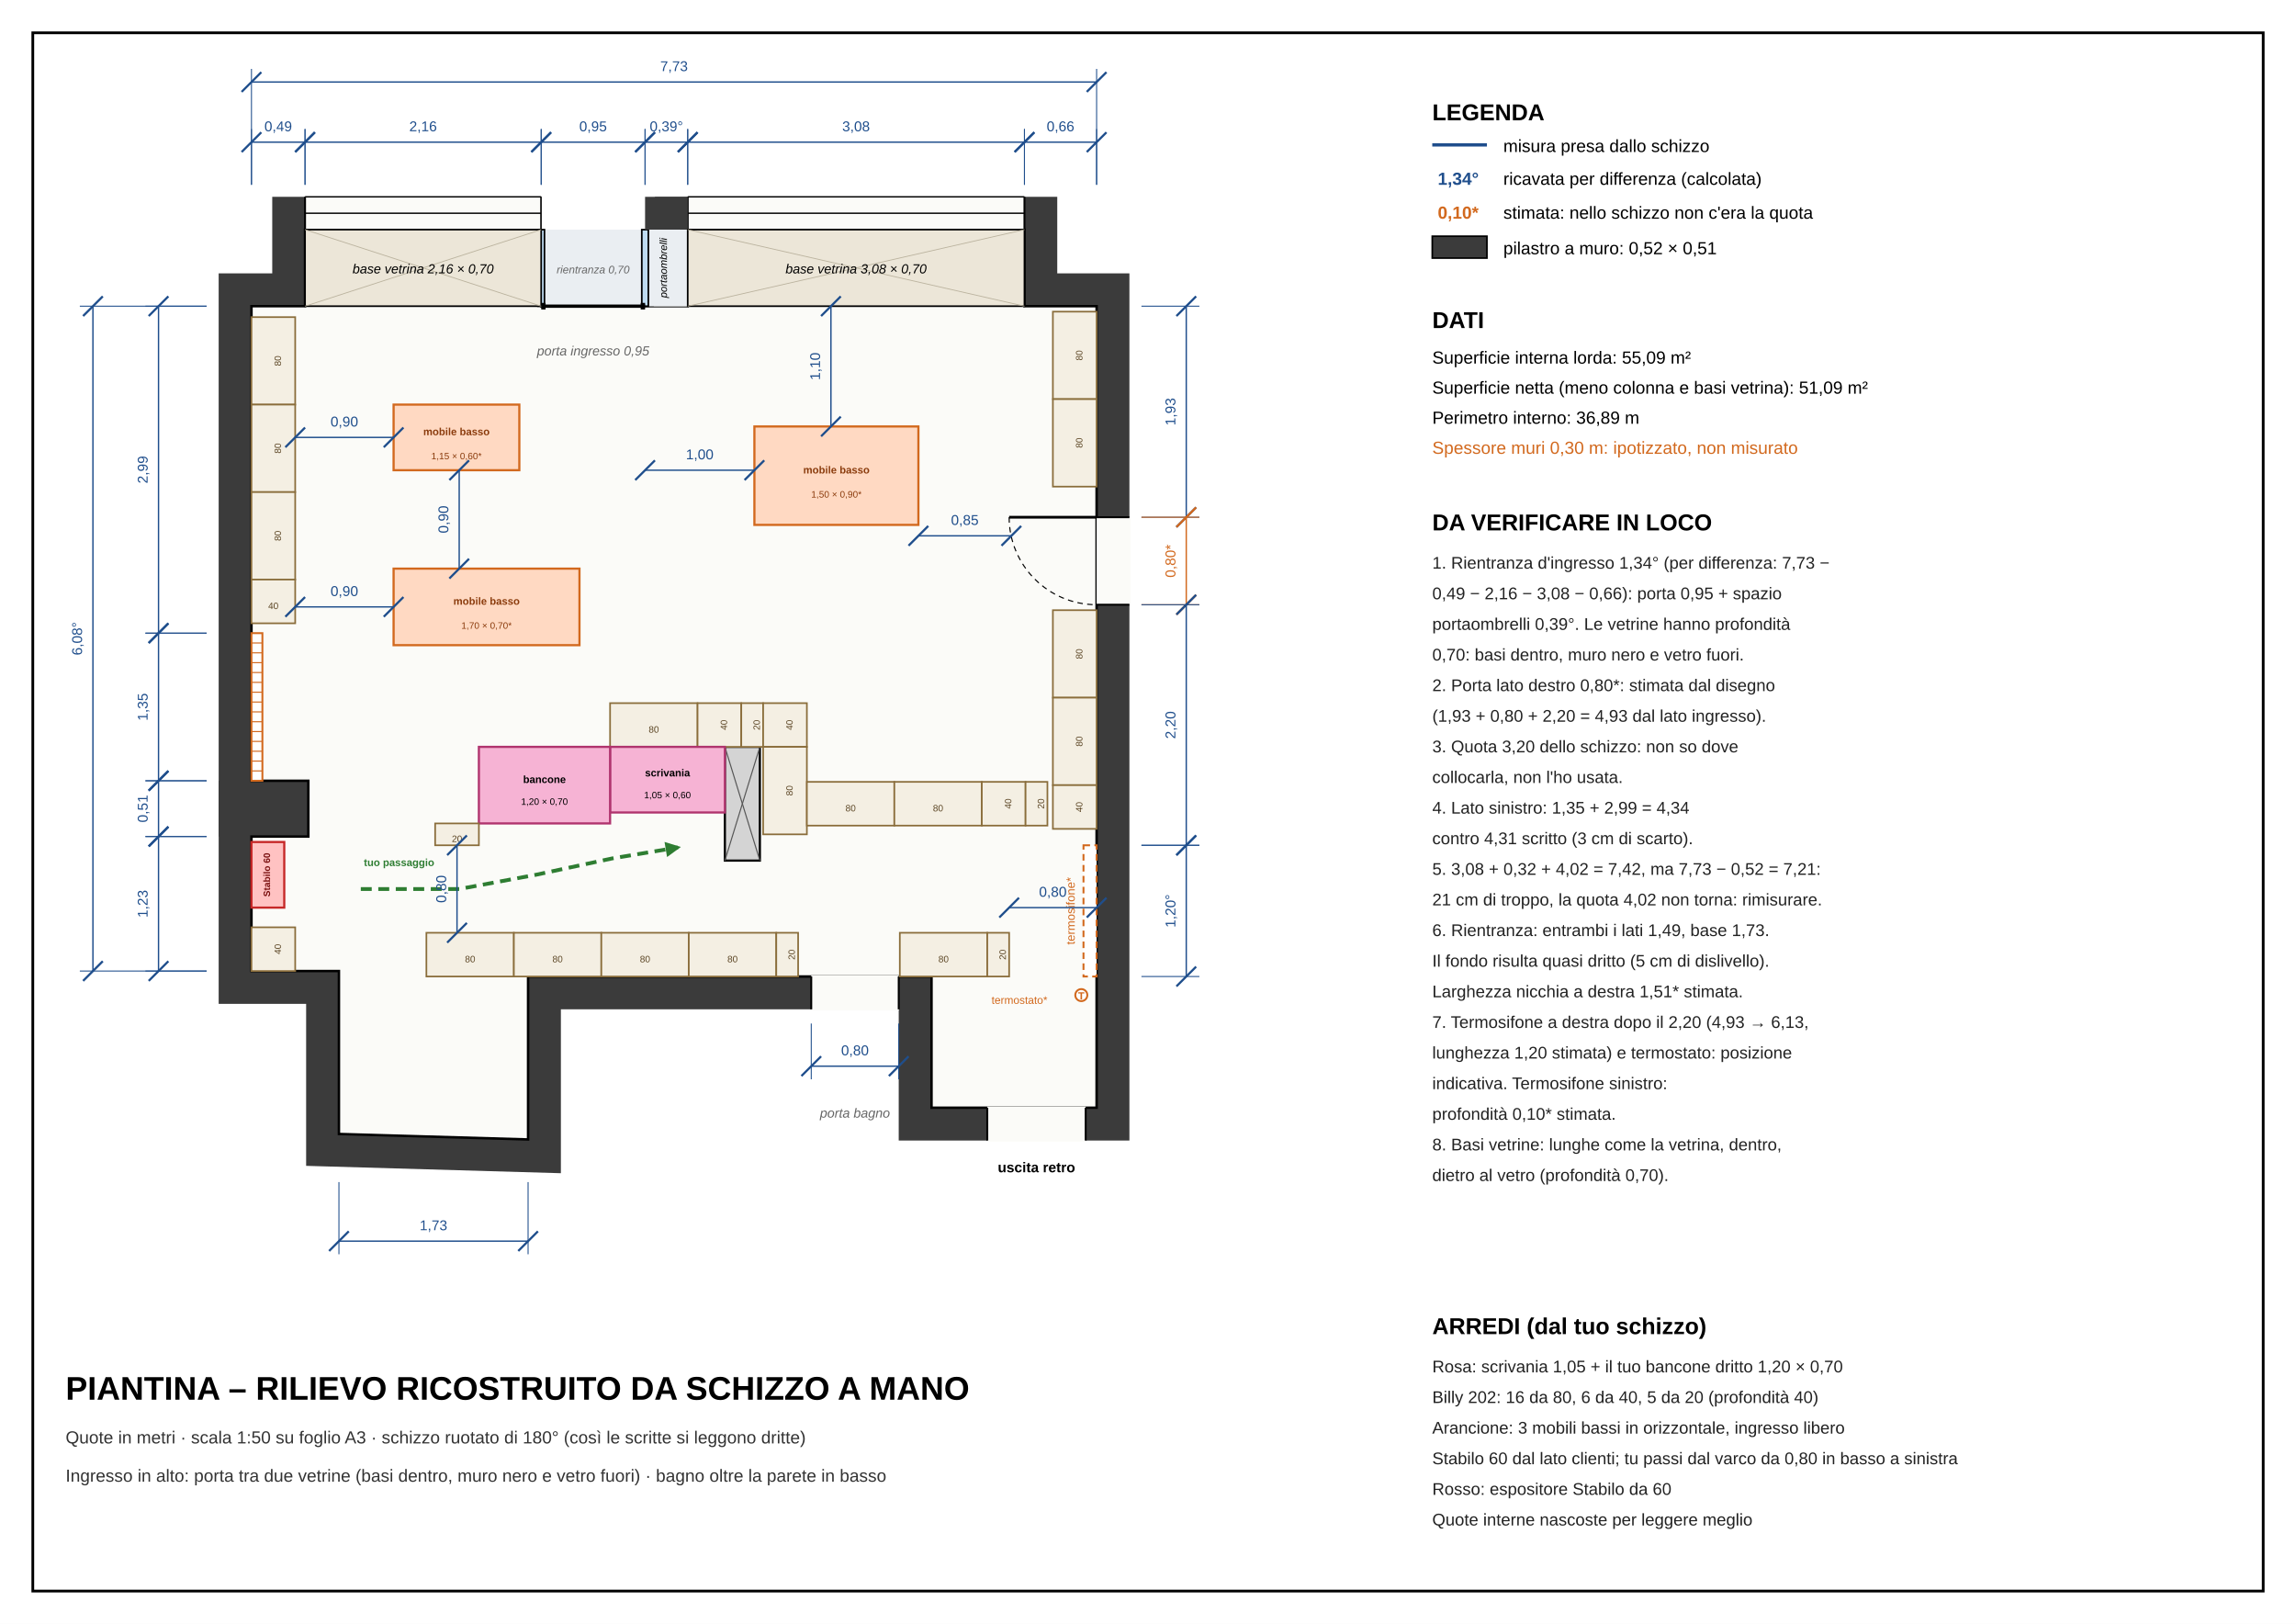
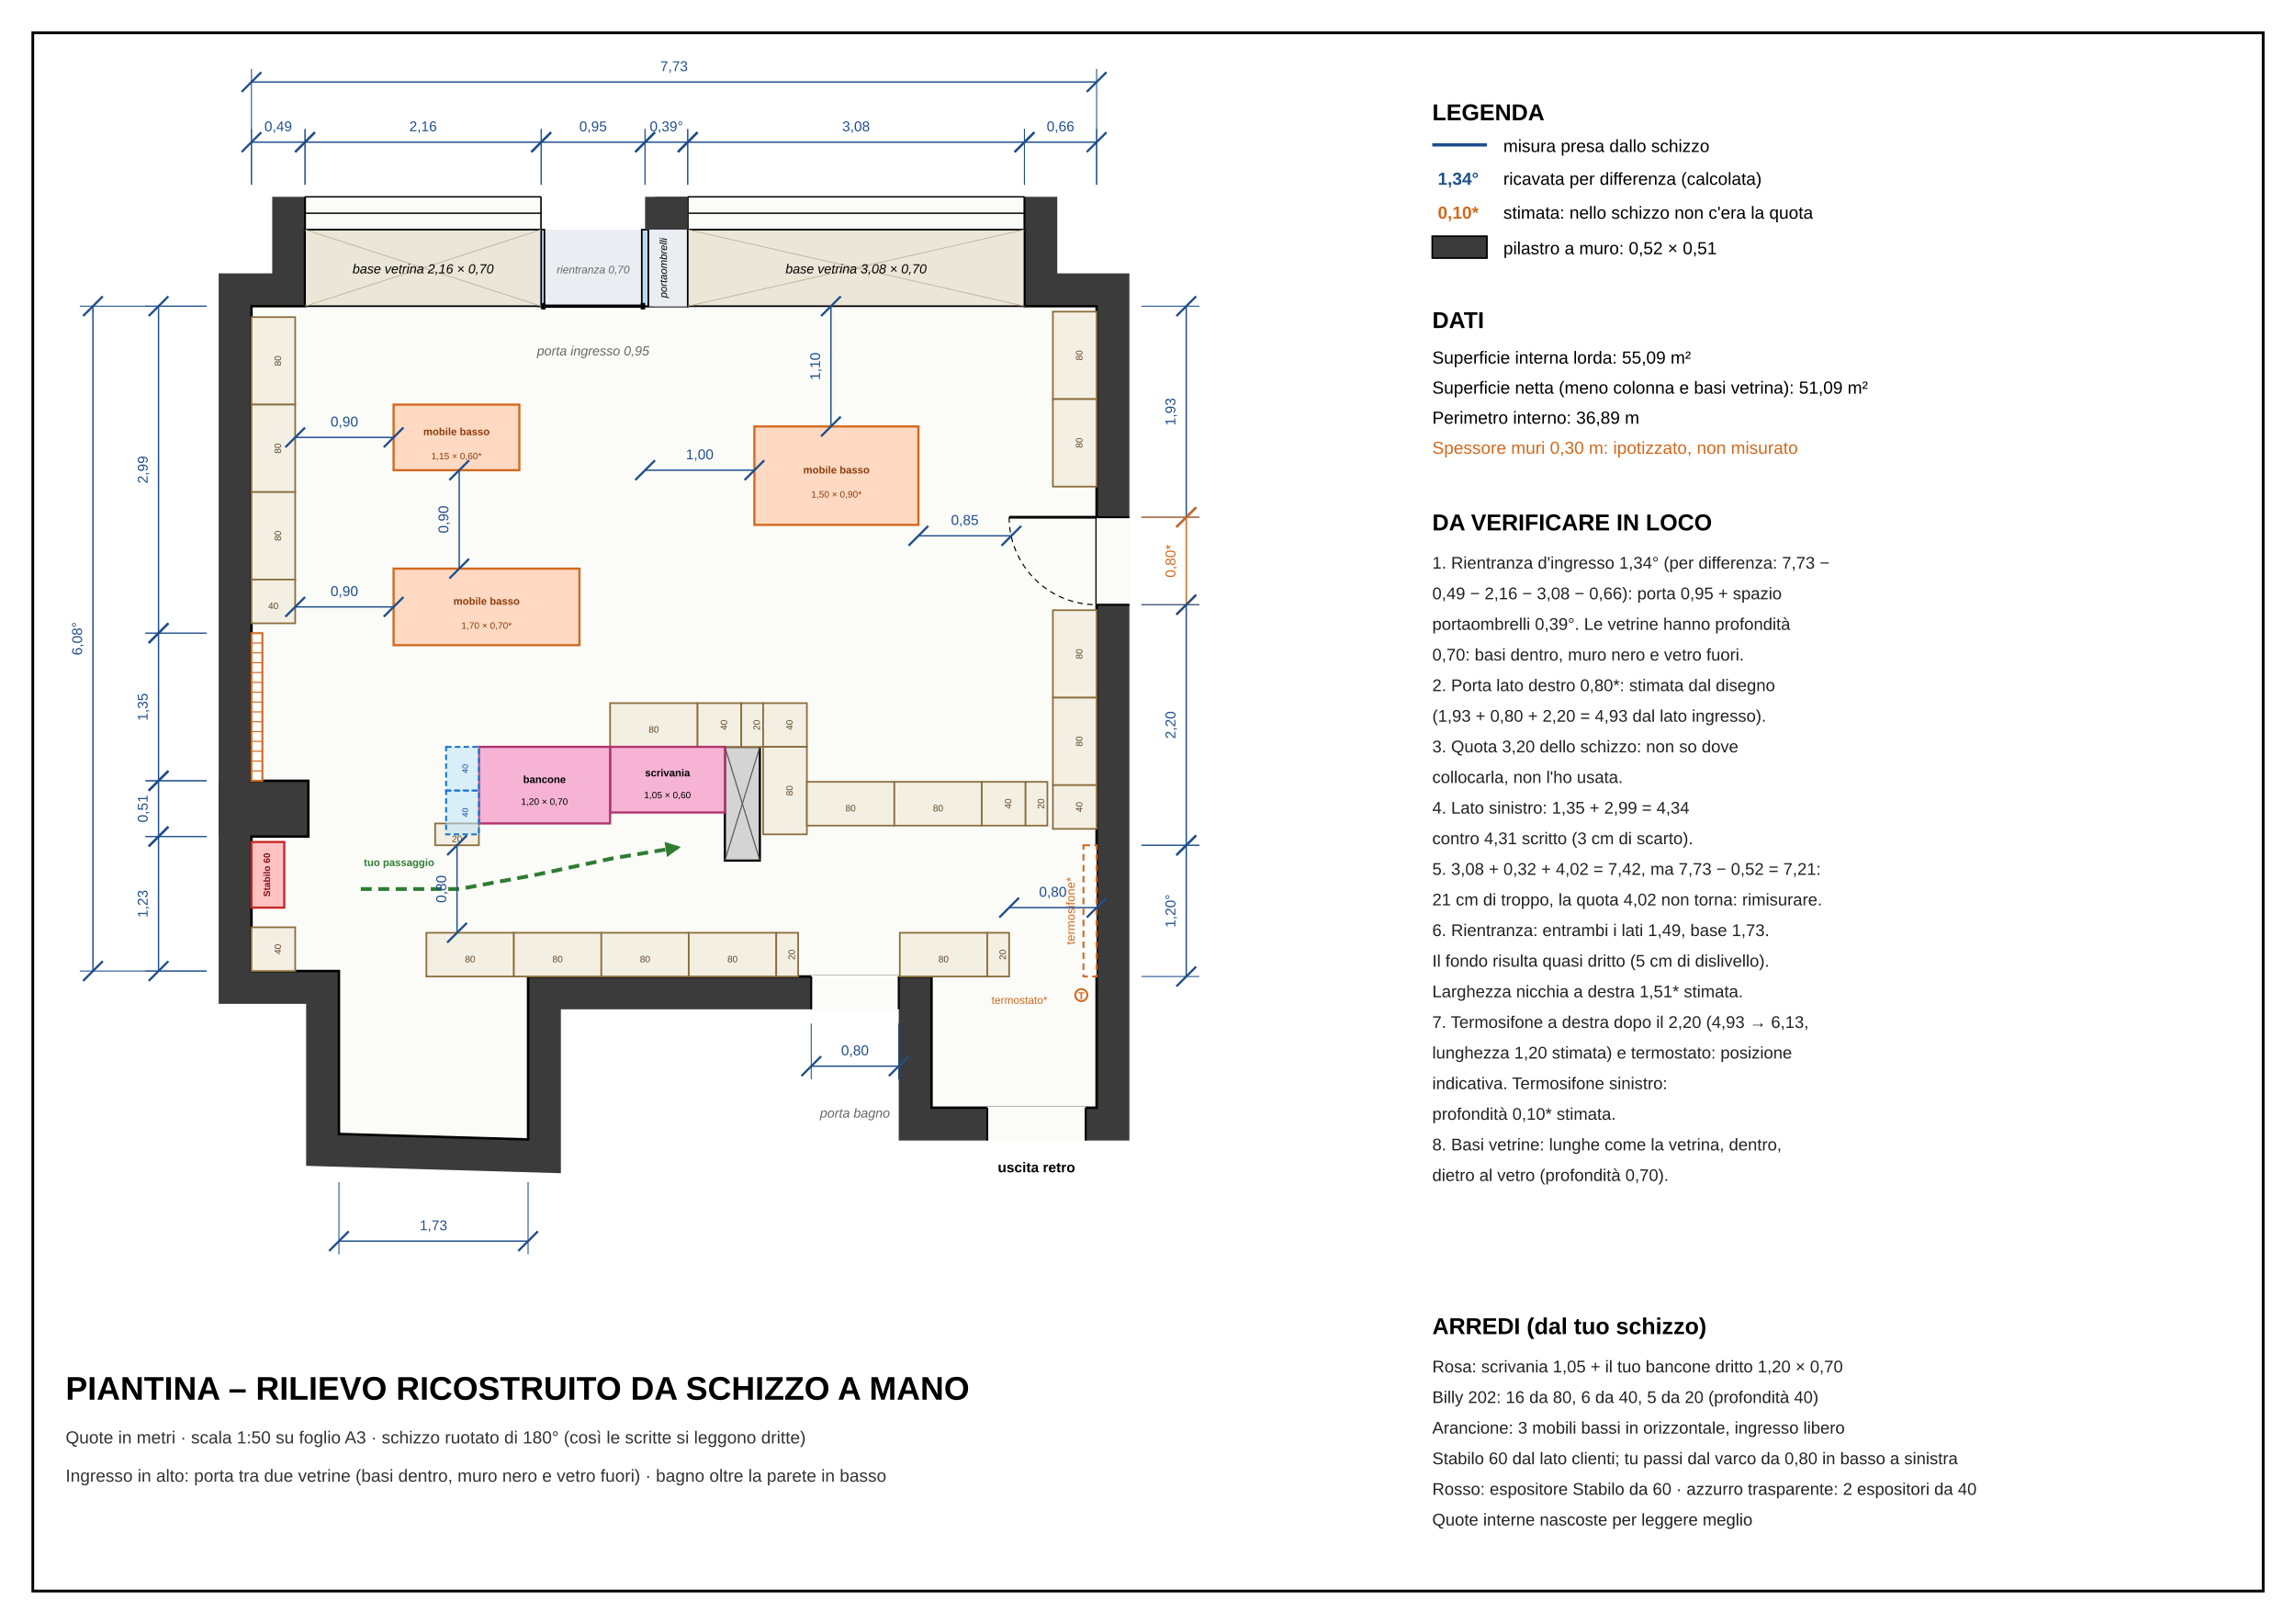
<svg xmlns="http://www.w3.org/2000/svg" width="420mm" height="297mm" viewBox="0 0 420 297" font-family="Arial, Helvetica, sans-serif">
  <defs>
    <pattern id="hatch" width="1.6" height="1.6" patternUnits="userSpaceOnUse" patternTransform="rotate(45)">
      <line x1="0" y1="0" x2="0" y2="1.6" stroke="#777" stroke-width="0.25" />
    </pattern>
  </defs>
  <rect width="420" height="297" fill="#ffffff" />
  <rect x="6" y="6" width="408" height="285" fill="none" stroke="#000" stroke-width="0.5" />
  <polygon points="46.00,56.00 55.80,56.00 55.80,42.00 99.00,42.00 99.00,56.00 125.80,56.00 125.80,42.00 187.40,42.00 187.40,56.00 200.60,56.00 200.60,202.60 170.40,202.60 170.40,178.60 96.60,178.60 96.60,208.40 62.00,207.40 62.00,177.60 46.00,177.60 46.00,153.00 56.40,153.00 56.40,142.80 46.00,142.80" fill="none" stroke="#3b3b3b" stroke-width="12.00" stroke-linejoin="miter" stroke-miterlimit="10" />
  <polygon points="46.00,56.00 55.80,56.00 55.80,42.00 99.00,42.00 99.00,56.00 125.80,56.00 125.80,42.00 187.40,42.00 187.40,56.00 200.60,56.00 200.60,202.60 170.40,202.60 170.40,178.60 96.60,178.60 96.60,208.40 62.00,207.40 62.00,177.60 46.00,177.60 46.00,153.00 56.40,153.00 56.40,142.80 46.00,142.80" fill="#fbfbf8" stroke="none" />
  <rect x="40.00" y="142.80" width="16.40" height="10.20" fill="#3b3b3b" stroke="none" stroke-width="0.25" />
  <polygon points="46.00,56.00 55.80,56.00 55.80,42.00 99.00,42.00 99.00,56.00 125.80,56.00 125.80,42.00 187.40,42.00 187.40,56.00 200.60,56.00 200.60,202.60 170.40,202.60 170.40,178.60 96.60,178.60 96.60,208.40 62.00,207.40 62.00,177.60 46.00,177.60 46.00,153.00 56.40,153.00 56.40,142.80 46.00,142.80" fill="none" stroke="#000" stroke-width="0.45" stroke-linejoin="miter" />
  <rect x="55.80" y="35.80" width="43.20" height="6.40" fill="#fbfbf8" stroke="none" stroke-width="0.25" />
  <line x1="55.80" y1="36.00" x2="55.80" y2="42.00" stroke="#000" stroke-width="0.35" />
  <line x1="99.00" y1="36.00" x2="99.00" y2="42.00" stroke="#000" stroke-width="0.35" />
  <line x1="55.80" y1="36.00" x2="99.00" y2="36.00" stroke="#000" stroke-width="0.25" />
  <line x1="55.80" y1="39.00" x2="99.00" y2="39.00" stroke="#000" stroke-width="0.25" />
  <line x1="55.80" y1="42.00" x2="99.00" y2="42.00" stroke="#000" stroke-width="0.25" />
  <rect x="125.80" y="35.80" width="61.60" height="6.40" fill="#fbfbf8" stroke="none" stroke-width="0.25" />
  <line x1="125.80" y1="36.00" x2="125.80" y2="42.00" stroke="#000" stroke-width="0.35" />
  <line x1="187.40" y1="36.00" x2="187.40" y2="42.00" stroke="#000" stroke-width="0.35" />
  <line x1="125.80" y1="36.00" x2="187.40" y2="36.00" stroke="#000" stroke-width="0.25" />
  <line x1="125.80" y1="39.00" x2="187.40" y2="39.00" stroke="#000" stroke-width="0.25" />
  <line x1="125.80" y1="42.00" x2="187.40" y2="42.00" stroke="#000" stroke-width="0.25" />
  <rect x="99.00" y="42.00" width="6.20" height="14.00" fill="#fbfbf8" stroke="none" stroke-width="0.25" />
  <rect x="99.10" y="35.80" width="6.30" height="6.30" fill="#ffffff" stroke="none" stroke-width="0.25" />
  <rect x="119.60" y="42.00" width="6.20" height="14.00" fill="#fbfbf8" stroke="none" stroke-width="0.25" />
  <rect x="99.00" y="49.80" width="26.80" height="6.20" fill="#fbfbf8" stroke="none" stroke-width="0.25" />
  <line x1="99.00" y1="50.00" x2="99.00" y2="56.00" stroke="#000" stroke-width="0.35" />
  <line x1="125.80" y1="50.00" x2="125.80" y2="56.00" stroke="#000" stroke-width="0.35" />
  <rect x="99.00" y="42.00" width="26.80" height="14.00" fill="#eaeef2" stroke="none" stroke-width="0.25" />
  <rect x="98.40" y="42.00" width="1.20" height="14.00" fill="#bfdcf2" stroke="#000" stroke-width="0.3" />
  <rect x="117.40" y="42.00" width="1.20" height="14.00" fill="#bfdcf2" stroke="#000" stroke-width="0.3" />
  <line x1="99.00" y1="56.00" x2="118.00" y2="56.00" stroke="#000" stroke-width="0.6" />
  <rect x="99.00" y="55.40" width="0.80" height="1.20" fill="#000" stroke="none" stroke-width="0.25" />
  <rect x="117.20" y="55.40" width="0.80" height="1.20" fill="#000" stroke="none" stroke-width="0.25" />
  <rect x="118.00" y="36.00" width="7.80" height="6.00" fill="#3b3b3b" stroke="none" stroke-width="0.25" />
  <rect x="200.60" y="94.60" width="6.20" height="16.00" fill="#fbfbf8" stroke="none" stroke-width="0.25" />
  <line x1="200.60" y1="94.60" x2="206.60" y2="94.60" stroke="#000" stroke-width="0.35" />
  <line x1="200.60" y1="110.60" x2="206.60" y2="110.60" stroke="#000" stroke-width="0.35" />
  <line x1="200.60" y1="94.60" x2="184.60" y2="94.60" stroke="#000" stroke-width="0.5" />
  <path d="M 184.60 94.60 A 16.00 16.00 0 0 0 200.60 110.60" fill="none" stroke="#000" stroke-width="0.2" stroke-dasharray="1 0.8" />
  <rect x="148.40" y="178.40" width="16.00" height="6.40" fill="#fbfbf8" stroke="none" stroke-width="0.25" />
  <line x1="148.40" y1="178.60" x2="148.40" y2="184.60" stroke="#000" stroke-width="0.35" />
  <line x1="164.40" y1="178.60" x2="164.40" y2="184.60" stroke="#000" stroke-width="0.35" />
  <rect x="180.60" y="202.40" width="18.00" height="6.40" fill="#fbfbf8" stroke="none" stroke-width="0.25" />
  <line x1="180.60" y1="202.60" x2="180.60" y2="208.60" stroke="#000" stroke-width="0.35" />
  <line x1="198.60" y1="202.60" x2="198.60" y2="208.60" stroke="#000" stroke-width="0.35" />
  <rect x="180.60" y="202.40" width="18.00" height="6.40" fill="none" stroke="none" stroke-width="0.25" />
  <rect x="55.80" y="42.00" width="43.20" height="14.00" fill="#ece6d8" stroke="#000" stroke-width="0.3" />
  <line x1="55.80" y1="42.00" x2="99.00" y2="56.00" stroke="#bbb39f" stroke-width="0.15" />
  <line x1="55.80" y1="56.00" x2="99.00" y2="42.00" stroke="#bbb39f" stroke-width="0.15" />
  <rect x="125.80" y="42.00" width="61.60" height="14.00" fill="#ece6d8" stroke="#000" stroke-width="0.3" />
  <line x1="125.80" y1="42.00" x2="187.40" y2="56.00" stroke="#bbb39f" stroke-width="0.15" />
  <line x1="125.80" y1="56.00" x2="187.40" y2="42.00" stroke="#bbb39f" stroke-width="0.15" />
  <rect x="132.60" y="136.60" width="6.40" height="20.80" fill="#d4d4d4" stroke="#000" stroke-width="0.4" />
  <line x1="132.60" y1="136.60" x2="139.00" y2="157.40" stroke="#555" stroke-width="0.2" />
  <line x1="139.00" y1="136.60" x2="132.60" y2="157.40" stroke="#555" stroke-width="0.2" />
  <rect x="46.00" y="115.80" width="2.00" height="27.00" fill="#fff" stroke="#d2691e" stroke-width="0.35" />
  <line x1="46.00" y1="117.60" x2="48.00" y2="117.60" stroke="#d2691e" stroke-width="0.2" />
  <line x1="46.00" y1="119.40" x2="48.00" y2="119.40" stroke="#d2691e" stroke-width="0.2" />
  <line x1="46.00" y1="121.20" x2="48.00" y2="121.20" stroke="#d2691e" stroke-width="0.2" />
  <line x1="46.00" y1="123.00" x2="48.00" y2="123.00" stroke="#d2691e" stroke-width="0.2" />
  <line x1="46.00" y1="124.80" x2="48.00" y2="124.80" stroke="#d2691e" stroke-width="0.2" />
  <line x1="46.00" y1="126.60" x2="48.00" y2="126.60" stroke="#d2691e" stroke-width="0.2" />
  <line x1="46.00" y1="128.40" x2="48.00" y2="128.40" stroke="#d2691e" stroke-width="0.2" />
  <line x1="46.00" y1="130.20" x2="48.00" y2="130.20" stroke="#d2691e" stroke-width="0.2" />
  <line x1="46.00" y1="132.00" x2="48.00" y2="132.00" stroke="#d2691e" stroke-width="0.2" />
  <line x1="46.00" y1="133.80" x2="48.00" y2="133.80" stroke="#d2691e" stroke-width="0.2" />
  <line x1="46.00" y1="135.60" x2="48.00" y2="135.60" stroke="#d2691e" stroke-width="0.2" />
  <line x1="46.00" y1="137.40" x2="48.00" y2="137.40" stroke="#d2691e" stroke-width="0.2" />
  <line x1="46.00" y1="139.20" x2="48.00" y2="139.20" stroke="#d2691e" stroke-width="0.2" />
  <line x1="46.00" y1="141.00" x2="48.00" y2="141.00" stroke="#d2691e" stroke-width="0.2" />
  <rect x="198.20" y="154.60" width="2.40" height="24.00" fill="#fff" stroke="#d2691e" stroke-width="0.35" stroke-dasharray="1.2 0.8" />
  <text x="196.60" y="166.60" font-size="2.2" fill="#d2691e" text-anchor="middle" font-weight="normal" font-style="normal" transform="rotate(-90 196.60 166.60)">termosifone*</text>
  <circle cx="197.80" cy="182.00" r="1.1" fill="#fff" stroke="#d2691e" stroke-width="0.35" />
  <text x="197.80" y="182.80" font-size="1.9" fill="#d2691e" text-anchor="middle" font-weight="bold">T</text>
  <text x="191.60" y="183.60" font-size="2.0" fill="#d2691e" text-anchor="end" font-weight="normal" font-style="normal">termostato*</text>
  <text x="77.40" y="50.00" font-size="2.4" fill="#000" text-anchor="middle" font-weight="normal" font-style="italic">base vetrina 2,16 × 0,70</text>
  <text x="156.60" y="50.00" font-size="2.4" fill="#000" text-anchor="middle" font-weight="normal" font-style="italic">base vetrina 3,08 × 0,70</text>
  <text x="108.50" y="65.00" font-size="2.4" fill="#666666" text-anchor="middle" font-weight="normal" font-style="italic">porta ingresso 0,95</text>
  <text x="108.50" y="50.00" font-size="2.0" fill="#666666" text-anchor="middle" font-weight="normal" font-style="italic">rientranza 0,70</text>
  <text x="122.00" y="49.00" font-size="1.9" fill="#000" text-anchor="middle" font-weight="normal" font-style="italic" transform="rotate(-90 122.00 49.00)">portaombrelli</text>
  <text x="156.40" y="204.40" font-size="2.4" fill="#666666" text-anchor="middle" font-weight="normal" font-style="italic">porta bagno</text>
  <text x="189.60" y="214.40" font-size="2.6" fill="#000" text-anchor="middle" font-weight="bold" font-style="normal">uscita retro</text>
  <rect x="46.00" y="58.00" width="8.00" height="16.00" fill="#f4efe3" stroke="#8a6d3b" stroke-width="0.3" />
  <text x="51.40" y="66.00" font-size="1.7" fill="#5b4524" text-anchor="middle" font-weight="normal" font-style="normal" transform="rotate(-90 51.40 66.00)">80</text>
  <rect x="46.00" y="74.00" width="8.00" height="16.00" fill="#f4efe3" stroke="#8a6d3b" stroke-width="0.3" />
  <text x="51.40" y="82.00" font-size="1.7" fill="#5b4524" text-anchor="middle" font-weight="normal" font-style="normal" transform="rotate(-90 51.40 82.00)">80</text>
  <rect x="46.00" y="90.00" width="8.00" height="16.00" fill="#f4efe3" stroke="#8a6d3b" stroke-width="0.3" />
  <text x="51.40" y="98.00" font-size="1.7" fill="#5b4524" text-anchor="middle" font-weight="normal" font-style="normal" transform="rotate(-90 51.40 98.00)">80</text>
  <rect x="46.00" y="106.00" width="8.00" height="8.00" fill="#f4efe3" stroke="#8a6d3b" stroke-width="0.3" />
  <text x="50.00" y="111.40" font-size="1.7" fill="#5b4524" text-anchor="middle" font-weight="normal" font-style="normal">40</text>
  <rect x="46.00" y="169.60" width="8.00" height="8.00" fill="#f4efe3" stroke="#8a6d3b" stroke-width="0.3" />
  <text x="51.40" y="173.60" font-size="1.7" fill="#5b4524" text-anchor="middle" font-weight="normal" font-style="normal" transform="rotate(-90 51.40 173.60)">40</text>
  <rect x="78.00" y="170.60" width="16.00" height="8.00" fill="#f4efe3" stroke="#8a6d3b" stroke-width="0.3" />
  <text x="86.00" y="176.00" font-size="1.7" fill="#5b4524" text-anchor="middle" font-weight="normal" font-style="normal">80</text>
  <rect x="94.00" y="170.60" width="16.00" height="8.00" fill="#f4efe3" stroke="#8a6d3b" stroke-width="0.3" />
  <text x="102.00" y="176.00" font-size="1.7" fill="#5b4524" text-anchor="middle" font-weight="normal" font-style="normal">80</text>
  <rect x="110.00" y="170.60" width="16.00" height="8.00" fill="#f4efe3" stroke="#8a6d3b" stroke-width="0.3" />
  <text x="118.00" y="176.00" font-size="1.7" fill="#5b4524" text-anchor="middle" font-weight="normal" font-style="normal">80</text>
  <rect x="126.00" y="170.60" width="16.00" height="8.00" fill="#f4efe3" stroke="#8a6d3b" stroke-width="0.3" />
  <text x="134.00" y="176.00" font-size="1.7" fill="#5b4524" text-anchor="middle" font-weight="normal" font-style="normal">80</text>
  <rect x="142.00" y="170.60" width="4.00" height="8.00" fill="#f4efe3" stroke="#8a6d3b" stroke-width="0.3" />
  <text x="145.40" y="174.60" font-size="1.7" fill="#5b4524" text-anchor="middle" font-weight="normal" font-style="normal" transform="rotate(-90 145.40 174.60)">20</text>
  <rect x="164.60" y="170.60" width="16.00" height="8.00" fill="#f4efe3" stroke="#8a6d3b" stroke-width="0.3" />
  <text x="172.60" y="176.00" font-size="1.7" fill="#5b4524" text-anchor="middle" font-weight="normal" font-style="normal">80</text>
  <rect x="180.60" y="170.60" width="4.00" height="8.00" fill="#f4efe3" stroke="#8a6d3b" stroke-width="0.3" />
  <text x="184.00" y="174.60" font-size="1.7" fill="#5b4524" text-anchor="middle" font-weight="normal" font-style="normal" transform="rotate(-90 184.00 174.60)">20</text>
  <line x1="184.60" y1="166.00" x2="200.60" y2="166.00" stroke="#1f4e8c" stroke-width="0.25" />
  <line x1="182.80" y1="167.80" x2="186.40" y2="164.20" stroke="#1f4e8c" stroke-width="0.4" />
  <line x1="198.80" y1="167.80" x2="202.40" y2="164.20" stroke="#1f4e8c" stroke-width="0.4" />
  <text x="192.60" y="164.00" font-size="2.6" fill="#1f4e8c" text-anchor="middle" font-weight="normal" font-style="normal">0,80</text>
  <rect x="192.60" y="57.00" width="8.00" height="16.00" fill="#f4efe3" stroke="#8a6d3b" stroke-width="0.3" />
  <text x="198.00" y="65.00" font-size="1.7" fill="#5b4524" text-anchor="middle" font-weight="normal" font-style="normal" transform="rotate(-90 198.00 65.00)">80</text>
  <rect x="192.60" y="73.00" width="8.00" height="16.00" fill="#f4efe3" stroke="#8a6d3b" stroke-width="0.3" />
  <text x="198.00" y="81.00" font-size="1.7" fill="#5b4524" text-anchor="middle" font-weight="normal" font-style="normal" transform="rotate(-90 198.00 81.00)">80</text>
  <rect x="192.60" y="111.60" width="8.00" height="16.00" fill="#f4efe3" stroke="#8a6d3b" stroke-width="0.3" />
  <text x="198.00" y="119.60" font-size="1.7" fill="#5b4524" text-anchor="middle" font-weight="normal" font-style="normal" transform="rotate(-90 198.00 119.60)">80</text>
  <rect x="192.60" y="127.60" width="8.00" height="16.00" fill="#f4efe3" stroke="#8a6d3b" stroke-width="0.3" />
  <text x="198.00" y="135.60" font-size="1.7" fill="#5b4524" text-anchor="middle" font-weight="normal" font-style="normal" transform="rotate(-90 198.00 135.60)">80</text>
  <rect x="192.60" y="143.60" width="8.00" height="8.00" fill="#f4efe3" stroke="#8a6d3b" stroke-width="0.3" />
  <text x="198.00" y="147.60" font-size="1.7" fill="#5b4524" text-anchor="middle" font-weight="normal" font-style="normal" transform="rotate(-90 198.00 147.60)">40</text>
  <rect x="111.60" y="128.60" width="16.00" height="8.00" fill="#f4efe3" stroke="#8a6d3b" stroke-width="0.3" />
  <text x="119.60" y="134.00" font-size="1.7" fill="#5b4524" text-anchor="middle" font-weight="normal" font-style="normal">80</text>
  <rect x="127.60" y="128.60" width="8.00" height="8.00" fill="#f4efe3" stroke="#8a6d3b" stroke-width="0.3" />
  <text x="133.00" y="132.60" font-size="1.7" fill="#5b4524" text-anchor="middle" font-weight="normal" font-style="normal" transform="rotate(-90 133.00 132.60)">40</text>
  <rect x="135.60" y="128.60" width="4.00" height="8.00" fill="#f4efe3" stroke="#8a6d3b" stroke-width="0.3" />
  <text x="139.00" y="132.60" font-size="1.7" fill="#5b4524" text-anchor="middle" font-weight="normal" font-style="normal" transform="rotate(-90 139.00 132.60)">20</text>
  <rect x="139.60" y="128.60" width="8.00" height="8.00" fill="#f4efe3" stroke="#8a6d3b" stroke-width="0.3" />
  <text x="145.00" y="132.60" font-size="1.7" fill="#5b4524" text-anchor="middle" font-weight="normal" font-style="normal" transform="rotate(-90 145.00 132.60)">40</text>
  <rect x="139.60" y="136.60" width="8.00" height="16.00" fill="#f4efe3" stroke="#8a6d3b" stroke-width="0.3" />
  <text x="145.00" y="144.60" font-size="1.7" fill="#5b4524" text-anchor="middle" font-weight="normal" font-style="normal" transform="rotate(-90 145.00 144.60)">80</text>
  <rect x="147.60" y="143.00" width="16.00" height="8.00" fill="#f4efe3" stroke="#8a6d3b" stroke-width="0.3" />
  <text x="155.60" y="148.40" font-size="1.7" fill="#5b4524" text-anchor="middle" font-weight="normal" font-style="normal">80</text>
  <rect x="163.60" y="143.00" width="16.00" height="8.00" fill="#f4efe3" stroke="#8a6d3b" stroke-width="0.3" />
  <text x="171.60" y="148.40" font-size="1.7" fill="#5b4524" text-anchor="middle" font-weight="normal" font-style="normal">80</text>
  <rect x="179.60" y="143.00" width="8.00" height="8.00" fill="#f4efe3" stroke="#8a6d3b" stroke-width="0.3" />
  <text x="185.00" y="147.00" font-size="1.7" fill="#5b4524" text-anchor="middle" font-weight="normal" font-style="normal" transform="rotate(-90 185.00 147.00)">40</text>
  <rect x="187.60" y="143.00" width="4.00" height="8.00" fill="#f4efe3" stroke="#8a6d3b" stroke-width="0.3" />
  <text x="191.00" y="147.00" font-size="1.7" fill="#5b4524" text-anchor="middle" font-weight="normal" font-style="normal" transform="rotate(-90 191.00 147.00)">20</text>
  <rect x="111.60" y="136.60" width="21.00" height="12.00" fill="#f6b3d4" stroke="#b0346e" stroke-width="0.4" />
  <text x="122.10" y="142.00" font-size="1.9" fill="#000" text-anchor="middle" font-weight="bold" font-style="normal">scrivania</text>
  <text x="122.10" y="146.00" font-size="1.7" fill="#000" text-anchor="middle" font-weight="normal" font-style="normal">1,05 × 0,60</text>
  <rect x="87.60" y="136.60" width="24.00" height="14.00" fill="#f6b3d4" stroke="#b0346e" stroke-width="0.4" />
  <text x="99.60" y="143.20" font-size="1.9" fill="#000" text-anchor="middle" font-weight="bold" font-style="normal">bancone</text>
  <text x="99.60" y="147.20" font-size="1.7" fill="#000" text-anchor="middle" font-weight="normal" font-style="normal">1,20 × 0,70</text>
  <rect x="79.60" y="150.60" width="8.00" height="4.00" fill="#f4efe3" stroke="#8a6d3b" stroke-width="0.3" />
  <text x="83.60" y="154.00" font-size="1.7" fill="#5b4524" text-anchor="middle" font-weight="normal" font-style="normal">20</text>
+   <rect x="81.60" y="136.60" width="6.00" height="8.00" fill="#bfe3f7" fill-opacity="0.55" stroke="#1976d2" stroke-width="0.35" stroke-dasharray="1 0.6" />
+   <text x="85.60" y="140.60" font-size="1.5" fill="#0d47a1" text-anchor="middle" font-weight="normal" font-style="normal" transform="rotate(-90 85.60 140.60)">40</text>
+   <rect x="81.60" y="144.60" width="6.00" height="8.00" fill="#bfe3f7" fill-opacity="0.55" stroke="#1976d2" stroke-width="0.35" stroke-dasharray="1 0.6" />
+   <text x="85.60" y="148.60" font-size="1.5" fill="#0d47a1" text-anchor="middle" font-weight="normal" font-style="normal" transform="rotate(-90 85.60 148.60)">40</text>
  <defs>
    <marker id="arw" markerWidth="4" markerHeight="4" refX="3.2" refY="2" orient="auto">
      <path d="M0,0 L4,2 L0,4 z" fill="#2e7d32" />
    </marker>
  </defs>
  <polyline points="66.00,162.60 84.00,162.60 98.00,160.00 112.00,157.00 124.00,155.00" fill="none" stroke="#2e7d32" stroke-width="0.7" stroke-dasharray="2 1.2" marker-end="url(#arw)" />
  <text x="73.00" y="158.40" font-size="1.9" fill="#2e7d32" text-anchor="middle" font-weight="bold" font-style="normal">tuo passaggio</text>
  <line x1="83.60" y1="154.60" x2="83.60" y2="170.60" stroke="#1f4e8c" stroke-width="0.25" />
  <line x1="81.80" y1="156.40" x2="85.40" y2="152.80" stroke="#1f4e8c" stroke-width="0.4" />
  <line x1="81.80" y1="172.40" x2="85.40" y2="168.80" stroke="#1f4e8c" stroke-width="0.4" />
  <text x="81.60" y="162.60" font-size="2.6" fill="#1f4e8c" text-anchor="middle" font-weight="normal" font-style="normal" transform="rotate(-90 81.60 162.60)">0,80</text>
  <rect x="72.00" y="74.00" width="23.00" height="12.00" fill="#ffd9c2" stroke="#d2691e" stroke-width="0.4" />
  <text x="83.50" y="79.60" font-size="1.9" fill="#8a3b0c" text-anchor="middle" font-weight="bold" font-style="normal">mobile basso</text>
  <text x="83.50" y="84.00" font-size="1.7" fill="#8a3b0c" text-anchor="middle" font-weight="normal" font-style="normal">1,15 × 0,60*</text>
  <rect x="72.00" y="104.00" width="34.00" height="14.00" fill="#ffd9c2" stroke="#d2691e" stroke-width="0.4" />
  <text x="89.00" y="110.60" font-size="1.9" fill="#8a3b0c" text-anchor="middle" font-weight="bold" font-style="normal">mobile basso</text>
  <text x="89.00" y="115.00" font-size="1.7" fill="#8a3b0c" text-anchor="middle" font-weight="normal" font-style="normal">1,70 × 0,70*</text>
  <rect x="138.00" y="78.00" width="30.00" height="18.00" fill="#ffd9c2" stroke="#d2691e" stroke-width="0.4" />
  <text x="153.00" y="86.60" font-size="1.9" fill="#8a3b0c" text-anchor="middle" font-weight="bold" font-style="normal">mobile basso</text>
  <text x="153.00" y="91.00" font-size="1.7" fill="#8a3b0c" text-anchor="middle" font-weight="normal" font-style="normal">1,50 × 0,90*</text>
  <line x1="54.00" y1="80.00" x2="72.00" y2="80.00" stroke="#1f4e8c" stroke-width="0.25" />
  <line x1="52.20" y1="81.80" x2="55.80" y2="78.20" stroke="#1f4e8c" stroke-width="0.4" />
  <line x1="70.20" y1="81.80" x2="73.80" y2="78.20" stroke="#1f4e8c" stroke-width="0.4" />
  <text x="63.00" y="78.00" font-size="2.6" fill="#1f4e8c" text-anchor="middle" font-weight="normal" font-style="normal">0,90</text>
  <line x1="84.00" y1="86.00" x2="84.00" y2="104.00" stroke="#1f4e8c" stroke-width="0.25" />
  <line x1="82.20" y1="87.80" x2="85.80" y2="84.20" stroke="#1f4e8c" stroke-width="0.4" />
  <line x1="82.20" y1="105.80" x2="85.80" y2="102.20" stroke="#1f4e8c" stroke-width="0.4" />
  <text x="82.00" y="95.00" font-size="2.6" fill="#1f4e8c" text-anchor="middle" font-weight="normal" font-style="normal" transform="rotate(-90 82.00 95.00)">0,90</text>
  <line x1="54.00" y1="111.00" x2="72.00" y2="111.00" stroke="#1f4e8c" stroke-width="0.25" />
  <line x1="52.20" y1="112.80" x2="55.80" y2="109.20" stroke="#1f4e8c" stroke-width="0.4" />
  <line x1="70.20" y1="112.80" x2="73.80" y2="109.20" stroke="#1f4e8c" stroke-width="0.4" />
  <text x="63.00" y="109.00" font-size="2.6" fill="#1f4e8c" text-anchor="middle" font-weight="normal" font-style="normal">0,90</text>
  <line x1="168.00" y1="98.00" x2="185.00" y2="98.00" stroke="#1f4e8c" stroke-width="0.25" />
  <line x1="166.20" y1="99.80" x2="169.80" y2="96.20" stroke="#1f4e8c" stroke-width="0.4" />
  <line x1="183.20" y1="99.80" x2="186.80" y2="96.20" stroke="#1f4e8c" stroke-width="0.4" />
  <text x="176.50" y="96.00" font-size="2.6" fill="#1f4e8c" text-anchor="middle" font-weight="normal" font-style="normal">0,85</text>
  <line x1="152.00" y1="56.00" x2="152.00" y2="78.00" stroke="#1f4e8c" stroke-width="0.25" />
  <line x1="150.20" y1="57.80" x2="153.80" y2="54.20" stroke="#1f4e8c" stroke-width="0.4" />
  <line x1="150.20" y1="79.80" x2="153.80" y2="76.20" stroke="#1f4e8c" stroke-width="0.4" />
  <text x="150.00" y="67.00" font-size="2.6" fill="#1f4e8c" text-anchor="middle" font-weight="normal" font-style="normal" transform="rotate(-90 150.00 67.00)">1,10</text>
  <line x1="118.00" y1="86.00" x2="138.00" y2="86.00" stroke="#1f4e8c" stroke-width="0.25" />
  <line x1="116.20" y1="87.80" x2="119.80" y2="84.20" stroke="#1f4e8c" stroke-width="0.4" />
  <line x1="136.20" y1="87.80" x2="139.80" y2="84.20" stroke="#1f4e8c" stroke-width="0.4" />
  <text x="128.00" y="84.00" font-size="2.6" fill="#1f4e8c" text-anchor="middle" font-weight="normal" font-style="normal">1,00</text>
  <rect x="46.00" y="154.00" width="6.00" height="12.00" fill="#ffc2c2" stroke="#c62828" stroke-width="0.4" />
  <text x="49.40" y="160.00" font-size="1.7" fill="#7a1010" text-anchor="middle" font-weight="bold" font-style="normal" transform="rotate(-90 49.40 160.00)">Stabilo 60</text>
  <line x1="46.00" y1="33.80" x2="46.00" y2="23.60" stroke="#1f4e8c" stroke-width="0.18" />
  <line x1="55.80" y1="33.80" x2="55.80" y2="23.60" stroke="#1f4e8c" stroke-width="0.18" />
  <line x1="46.00" y1="26.00" x2="55.80" y2="26.00" stroke="#1f4e8c" stroke-width="0.25" />
  <line x1="44.20" y1="27.80" x2="47.80" y2="24.20" stroke="#1f4e8c" stroke-width="0.4" />
  <line x1="54.00" y1="27.80" x2="57.60" y2="24.20" stroke="#1f4e8c" stroke-width="0.4" />
  <text x="50.90" y="24.00" font-size="2.6" fill="#1f4e8c" text-anchor="middle" font-weight="normal" font-style="normal">0,49</text>
  <line x1="55.80" y1="33.80" x2="55.80" y2="23.60" stroke="#1f4e8c" stroke-width="0.18" />
  <line x1="99.00" y1="33.80" x2="99.00" y2="23.60" stroke="#1f4e8c" stroke-width="0.18" />
  <line x1="55.80" y1="26.00" x2="99.00" y2="26.00" stroke="#1f4e8c" stroke-width="0.25" />
  <line x1="54.00" y1="27.80" x2="57.60" y2="24.20" stroke="#1f4e8c" stroke-width="0.4" />
  <line x1="97.20" y1="27.80" x2="100.80" y2="24.20" stroke="#1f4e8c" stroke-width="0.4" />
  <text x="77.40" y="24.00" font-size="2.6" fill="#1f4e8c" text-anchor="middle" font-weight="normal" font-style="normal">2,16</text>
  <line x1="99.00" y1="33.80" x2="99.00" y2="23.60" stroke="#1f4e8c" stroke-width="0.18" />
  <line x1="118.00" y1="33.80" x2="118.00" y2="23.60" stroke="#1f4e8c" stroke-width="0.18" />
  <line x1="99.00" y1="26.00" x2="118.00" y2="26.00" stroke="#1f4e8c" stroke-width="0.25" />
  <line x1="97.20" y1="27.80" x2="100.80" y2="24.20" stroke="#1f4e8c" stroke-width="0.4" />
  <line x1="116.20" y1="27.80" x2="119.80" y2="24.20" stroke="#1f4e8c" stroke-width="0.4" />
  <text x="108.50" y="24.00" font-size="2.6" fill="#1f4e8c" text-anchor="middle" font-weight="normal" font-style="normal">0,95</text>
  <line x1="118.00" y1="33.80" x2="118.00" y2="23.60" stroke="#1f4e8c" stroke-width="0.18" />
  <line x1="125.80" y1="33.80" x2="125.80" y2="23.60" stroke="#1f4e8c" stroke-width="0.18" />
  <line x1="118.00" y1="26.00" x2="125.80" y2="26.00" stroke="#1f4e8c" stroke-width="0.25" />
  <line x1="116.20" y1="27.80" x2="119.80" y2="24.20" stroke="#1f4e8c" stroke-width="0.4" />
  <line x1="124.00" y1="27.80" x2="127.60" y2="24.20" stroke="#1f4e8c" stroke-width="0.4" />
  <text x="121.90" y="24.00" font-size="2.6" fill="#1f4e8c" text-anchor="middle" font-weight="normal" font-style="normal">0,39°</text>
  <line x1="125.80" y1="33.80" x2="125.80" y2="23.60" stroke="#1f4e8c" stroke-width="0.18" />
  <line x1="187.40" y1="33.80" x2="187.40" y2="23.60" stroke="#1f4e8c" stroke-width="0.18" />
  <line x1="125.80" y1="26.00" x2="187.40" y2="26.00" stroke="#1f4e8c" stroke-width="0.25" />
  <line x1="124.00" y1="27.80" x2="127.60" y2="24.20" stroke="#1f4e8c" stroke-width="0.4" />
  <line x1="185.60" y1="27.80" x2="189.20" y2="24.20" stroke="#1f4e8c" stroke-width="0.4" />
  <text x="156.60" y="24.00" font-size="2.6" fill="#1f4e8c" text-anchor="middle" font-weight="normal" font-style="normal">3,08</text>
  <line x1="187.40" y1="33.80" x2="187.40" y2="23.60" stroke="#1f4e8c" stroke-width="0.18" />
  <line x1="200.60" y1="33.80" x2="200.60" y2="23.60" stroke="#1f4e8c" stroke-width="0.18" />
  <line x1="187.40" y1="26.00" x2="200.60" y2="26.00" stroke="#1f4e8c" stroke-width="0.25" />
  <line x1="185.60" y1="27.80" x2="189.20" y2="24.20" stroke="#1f4e8c" stroke-width="0.4" />
  <line x1="198.80" y1="27.80" x2="202.40" y2="24.20" stroke="#1f4e8c" stroke-width="0.4" />
  <text x="194.00" y="24.00" font-size="2.6" fill="#1f4e8c" text-anchor="middle" font-weight="normal" font-style="normal">0,66</text>
  <line x1="46.00" y1="33.80" x2="46.00" y2="12.60" stroke="#1f4e8c" stroke-width="0.18" />
  <line x1="200.60" y1="33.80" x2="200.60" y2="12.60" stroke="#1f4e8c" stroke-width="0.18" />
  <line x1="46.00" y1="15.00" x2="200.60" y2="15.00" stroke="#1f4e8c" stroke-width="0.25" />
  <line x1="44.20" y1="16.80" x2="47.80" y2="13.20" stroke="#1f4e8c" stroke-width="0.4" />
  <line x1="198.80" y1="16.80" x2="202.40" y2="13.20" stroke="#1f4e8c" stroke-width="0.4" />
  <text x="123.30" y="13.00" font-size="2.6" fill="#1f4e8c" text-anchor="middle" font-weight="normal" font-style="normal">7,73</text>
  <line x1="208.80" y1="56.00" x2="219.40" y2="56.00" stroke="#1f4e8c" stroke-width="0.18" />
  <line x1="208.80" y1="94.60" x2="219.40" y2="94.60" stroke="#1f4e8c" stroke-width="0.18" />
  <line x1="217.00" y1="56.00" x2="217.00" y2="94.60" stroke="#1f4e8c" stroke-width="0.25" />
  <line x1="215.20" y1="57.80" x2="218.80" y2="54.20" stroke="#1f4e8c" stroke-width="0.4" />
  <line x1="215.20" y1="96.40" x2="218.80" y2="92.80" stroke="#1f4e8c" stroke-width="0.4" />
  <text x="215.00" y="75.30" font-size="2.6" fill="#1f4e8c" text-anchor="middle" font-weight="normal" font-style="normal" transform="rotate(-90 215.00 75.30)">1,93</text>
  <line x1="208.80" y1="94.60" x2="219.40" y2="94.60" stroke="#d2691e" stroke-width="0.18" />
  <line x1="208.80" y1="110.60" x2="219.40" y2="110.60" stroke="#d2691e" stroke-width="0.18" />
  <line x1="217.00" y1="94.60" x2="217.00" y2="110.60" stroke="#d2691e" stroke-width="0.25" />
  <line x1="215.20" y1="96.40" x2="218.80" y2="92.80" stroke="#d2691e" stroke-width="0.4" />
  <line x1="215.20" y1="112.40" x2="218.80" y2="108.80" stroke="#d2691e" stroke-width="0.4" />
  <text x="215.00" y="102.60" font-size="2.6" fill="#d2691e" text-anchor="middle" font-weight="normal" font-style="normal" transform="rotate(-90 215.00 102.60)">0,80*</text>
  <line x1="208.80" y1="110.60" x2="219.40" y2="110.60" stroke="#1f4e8c" stroke-width="0.18" />
  <line x1="208.80" y1="154.60" x2="219.40" y2="154.60" stroke="#1f4e8c" stroke-width="0.18" />
  <line x1="217.00" y1="110.60" x2="217.00" y2="154.60" stroke="#1f4e8c" stroke-width="0.25" />
  <line x1="215.20" y1="112.40" x2="218.80" y2="108.80" stroke="#1f4e8c" stroke-width="0.4" />
  <line x1="215.20" y1="156.40" x2="218.80" y2="152.80" stroke="#1f4e8c" stroke-width="0.4" />
  <text x="215.00" y="132.60" font-size="2.6" fill="#1f4e8c" text-anchor="middle" font-weight="normal" font-style="normal" transform="rotate(-90 215.00 132.60)">2,20</text>
  <line x1="208.80" y1="154.60" x2="219.40" y2="154.60" stroke="#1f4e8c" stroke-width="0.18" />
  <line x1="208.80" y1="178.60" x2="219.40" y2="178.60" stroke="#1f4e8c" stroke-width="0.18" />
  <line x1="217.00" y1="154.60" x2="217.00" y2="178.60" stroke="#1f4e8c" stroke-width="0.25" />
  <line x1="215.20" y1="156.40" x2="218.80" y2="152.80" stroke="#1f4e8c" stroke-width="0.4" />
  <line x1="215.20" y1="180.40" x2="218.80" y2="176.80" stroke="#1f4e8c" stroke-width="0.4" />
  <text x="215.00" y="166.60" font-size="2.6" fill="#1f4e8c" text-anchor="middle" font-weight="normal" font-style="normal" transform="rotate(-90 215.00 166.60)">1,20°</text>
  <line x1="37.80" y1="56.00" x2="26.60" y2="56.00" stroke="#1f4e8c" stroke-width="0.18" />
  <line x1="37.80" y1="115.80" x2="26.60" y2="115.80" stroke="#1f4e8c" stroke-width="0.18" />
  <line x1="29.00" y1="56.00" x2="29.00" y2="115.80" stroke="#1f4e8c" stroke-width="0.25" />
  <line x1="27.20" y1="57.80" x2="30.80" y2="54.20" stroke="#1f4e8c" stroke-width="0.4" />
  <line x1="27.20" y1="117.60" x2="30.80" y2="114.00" stroke="#1f4e8c" stroke-width="0.4" />
  <text x="27.00" y="85.90" font-size="2.6" fill="#1f4e8c" text-anchor="middle" font-weight="normal" font-style="normal" transform="rotate(-90 27.00 85.90)">2,99</text>
  <line x1="37.80" y1="115.80" x2="26.60" y2="115.80" stroke="#1f4e8c" stroke-width="0.18" />
  <line x1="37.80" y1="142.80" x2="26.60" y2="142.80" stroke="#1f4e8c" stroke-width="0.18" />
  <line x1="29.00" y1="115.80" x2="29.00" y2="142.80" stroke="#1f4e8c" stroke-width="0.25" />
  <line x1="27.20" y1="117.60" x2="30.80" y2="114.00" stroke="#1f4e8c" stroke-width="0.4" />
  <line x1="27.20" y1="144.60" x2="30.80" y2="141.00" stroke="#1f4e8c" stroke-width="0.4" />
  <text x="27.00" y="129.30" font-size="2.6" fill="#1f4e8c" text-anchor="middle" font-weight="normal" font-style="normal" transform="rotate(-90 27.00 129.30)">1,35</text>
  <line x1="37.80" y1="142.80" x2="26.60" y2="142.80" stroke="#1f4e8c" stroke-width="0.18" />
  <line x1="37.80" y1="153.00" x2="26.60" y2="153.00" stroke="#1f4e8c" stroke-width="0.18" />
  <line x1="29.00" y1="142.80" x2="29.00" y2="153.00" stroke="#1f4e8c" stroke-width="0.25" />
  <line x1="27.20" y1="144.60" x2="30.80" y2="141.00" stroke="#1f4e8c" stroke-width="0.4" />
  <line x1="27.20" y1="154.80" x2="30.80" y2="151.20" stroke="#1f4e8c" stroke-width="0.4" />
  <text x="27.00" y="147.90" font-size="2.6" fill="#1f4e8c" text-anchor="middle" font-weight="normal" font-style="normal" transform="rotate(-90 27.00 147.90)">0,51</text>
  <line x1="37.80" y1="153.00" x2="26.60" y2="153.00" stroke="#1f4e8c" stroke-width="0.18" />
  <line x1="37.80" y1="177.60" x2="26.60" y2="177.60" stroke="#1f4e8c" stroke-width="0.18" />
  <line x1="29.00" y1="153.00" x2="29.00" y2="177.60" stroke="#1f4e8c" stroke-width="0.25" />
  <line x1="27.20" y1="154.80" x2="30.80" y2="151.20" stroke="#1f4e8c" stroke-width="0.4" />
  <line x1="27.20" y1="179.40" x2="30.80" y2="175.80" stroke="#1f4e8c" stroke-width="0.4" />
  <text x="27.00" y="165.30" font-size="2.6" fill="#1f4e8c" text-anchor="middle" font-weight="normal" font-style="normal" transform="rotate(-90 27.00 165.30)">1,23</text>
  <line x1="37.80" y1="56.00" x2="14.60" y2="56.00" stroke="#1f4e8c" stroke-width="0.18" />
  <line x1="37.80" y1="177.60" x2="14.60" y2="177.60" stroke="#1f4e8c" stroke-width="0.18" />
  <line x1="17.00" y1="56.00" x2="17.00" y2="177.60" stroke="#1f4e8c" stroke-width="0.25" />
  <line x1="15.20" y1="57.80" x2="18.80" y2="54.20" stroke="#1f4e8c" stroke-width="0.4" />
  <line x1="15.20" y1="179.40" x2="18.80" y2="175.80" stroke="#1f4e8c" stroke-width="0.4" />
  <text x="15.00" y="116.80" font-size="2.6" fill="#1f4e8c" text-anchor="middle" font-weight="normal" font-style="normal" transform="rotate(-90 15.00 116.80)">6,08°</text>
  <line x1="62.00" y1="216.20" x2="62.00" y2="229.40" stroke="#1f4e8c" stroke-width="0.18" />
  <line x1="96.60" y1="216.20" x2="96.60" y2="229.40" stroke="#1f4e8c" stroke-width="0.18" />
  <line x1="62.00" y1="227.00" x2="96.60" y2="227.00" stroke="#1f4e8c" stroke-width="0.25" />
  <line x1="60.20" y1="228.80" x2="63.80" y2="225.20" stroke="#1f4e8c" stroke-width="0.4" />
  <line x1="94.80" y1="228.80" x2="98.40" y2="225.20" stroke="#1f4e8c" stroke-width="0.4" />
  <text x="79.30" y="225.00" font-size="2.6" fill="#1f4e8c" text-anchor="middle" font-weight="normal" font-style="normal">1,73</text>
  <line x1="148.40" y1="187.20" x2="148.40" y2="197.40" stroke="#1f4e8c" stroke-width="0.18" />
  <line x1="164.40" y1="187.20" x2="164.40" y2="197.40" stroke="#1f4e8c" stroke-width="0.18" />
  <line x1="148.40" y1="195.00" x2="164.40" y2="195.00" stroke="#1f4e8c" stroke-width="0.25" />
  <line x1="146.60" y1="196.80" x2="150.20" y2="193.20" stroke="#1f4e8c" stroke-width="0.4" />
  <line x1="162.60" y1="196.80" x2="166.20" y2="193.20" stroke="#1f4e8c" stroke-width="0.4" />
  <text x="156.40" y="193.00" font-size="2.6" fill="#1f4e8c" text-anchor="middle" font-weight="normal" font-style="normal">0,80</text>
  <text x="12.00" y="256.00" font-size="6.0" fill="#000" text-anchor="start" font-weight="bold">PIANTINA – RILIEVO RICOSTRUITO DA SCHIZZO A MANO</text>
  <text x="12.00" y="264.00" font-size="3.2" fill="#333" text-anchor="start" font-weight="normal">Quote in metri · scala 1:50 su foglio A3 · schizzo ruotato di 180° (così le scritte si leggono dritte)</text>
  <text x="12.00" y="271.00" font-size="3.2" fill="#333" text-anchor="start" font-weight="normal">Ingresso in alto: porta tra due vetrine (basi dentro, muro nero e vetro fuori) · bagno oltre la parete in basso</text>
  <text x="262.00" y="22.00" font-size="4.2" fill="#000" text-anchor="start" font-weight="bold">LEGENDA</text>
  <line x1="262" y1="26.5" x2="272" y2="26.5" stroke="#1f4e8c" stroke-width="0.6" />
  <text x="275.00" y="27.80" font-size="3.2" fill="#000" text-anchor="start" font-weight="normal">misura presa dallo schizzo</text>
  <text x="263.00" y="33.80" font-size="3.2" fill="#1f4e8c" text-anchor="start" font-weight="bold">1,34°</text>
  <text x="275.00" y="33.80" font-size="3.2" fill="#000" text-anchor="start" font-weight="normal">ricavata per differenza (calcolata)</text>
  <text x="263.00" y="40.00" font-size="3.2" fill="#d2691e" text-anchor="start" font-weight="bold">0,10*</text>
  <text x="275.00" y="40.00" font-size="3.2" fill="#000" text-anchor="start" font-weight="normal">stimata: nello schizzo non c'era la quota</text>
  <rect x="262" y="43.2" width="10" height="4" fill="#3b3b3b" stroke="#000" stroke-width="0.3" />
  <text x="275.00" y="46.50" font-size="3.2" fill="#000" text-anchor="start" font-weight="normal">pilastro a muro: 0,52 × 0,51</text>
  <text x="262.00" y="60.00" font-size="4.2" fill="#000" text-anchor="start" font-weight="bold">DATI</text>
  <text x="262.00" y="66.50" font-size="3.2" fill="#000" text-anchor="start" font-weight="normal">Superficie interna lorda: 55,09 m²</text>
  <text x="262.00" y="72.00" font-size="3.2" fill="#000" text-anchor="start" font-weight="normal">Superficie netta (meno colonna e basi vetrina): 51,09 m²</text>
  <text x="262.00" y="77.50" font-size="3.2" fill="#000" text-anchor="start" font-weight="normal">Perimetro interno: 36,89 m</text>
  <text x="262.00" y="83.00" font-size="3.2" fill="#d2691e" text-anchor="start" font-weight="normal">Spessore muri 0,30 m: ipotizzato, non misurato</text>
  <text x="262.00" y="97.00" font-size="4.2" fill="#000" text-anchor="start" font-weight="bold">DA VERIFICARE IN LOCO</text>
  <text x="262.00" y="104.00" font-size="3.1" fill="#222" text-anchor="start" font-weight="normal">1. Rientranza d'ingresso 1,34° (per differenza: 7,73 −</text>
  <text x="262.00" y="109.60" font-size="3.1" fill="#222" text-anchor="start" font-weight="normal">    0,49 − 2,16 − 3,08 − 0,66): porta 0,95 + spazio</text>
  <text x="262.00" y="115.20" font-size="3.1" fill="#222" text-anchor="start" font-weight="normal">    portaombrelli 0,39°. Le vetrine hanno profondità</text>
  <text x="262.00" y="120.80" font-size="3.1" fill="#222" text-anchor="start" font-weight="normal">    0,70: basi dentro, muro nero e vetro fuori.</text>
  <text x="262.00" y="126.40" font-size="3.1" fill="#222" text-anchor="start" font-weight="normal">2. Porta lato destro 0,80*: stimata dal disegno</text>
  <text x="262.00" y="132.00" font-size="3.1" fill="#222" text-anchor="start" font-weight="normal">    (1,93 + 0,80 + 2,20 = 4,93 dal lato ingresso).</text>
  <text x="262.00" y="137.60" font-size="3.1" fill="#222" text-anchor="start" font-weight="normal">3. Quota 3,20 dello schizzo: non so dove</text>
  <text x="262.00" y="143.20" font-size="3.1" fill="#222" text-anchor="start" font-weight="normal">    collocarla, non l'ho usata.</text>
  <text x="262.00" y="148.80" font-size="3.1" fill="#222" text-anchor="start" font-weight="normal">4. Lato sinistro: 1,35 + 2,99 = 4,34</text>
  <text x="262.00" y="154.40" font-size="3.1" fill="#222" text-anchor="start" font-weight="normal">    contro 4,31 scritto (3 cm di scarto).</text>
  <text x="262.00" y="160.00" font-size="3.1" fill="#222" text-anchor="start" font-weight="normal">5. 3,08 + 0,32 + 4,02 = 7,42, ma 7,73 − 0,52 = 7,21:</text>
  <text x="262.00" y="165.60" font-size="3.1" fill="#222" text-anchor="start" font-weight="normal">    21 cm di troppo, la quota 4,02 non torna: rimisurare.</text>
  <text x="262.00" y="171.20" font-size="3.1" fill="#222" text-anchor="start" font-weight="normal">6. Rientranza: entrambi i lati 1,49, base 1,73.</text>
  <text x="262.00" y="176.80" font-size="3.1" fill="#222" text-anchor="start" font-weight="normal">    Il fondo risulta quasi dritto (5 cm di dislivello).</text>
  <text x="262.00" y="182.40" font-size="3.1" fill="#222" text-anchor="start" font-weight="normal">    Larghezza nicchia a destra 1,51* stimata.</text>
  <text x="262.00" y="188.00" font-size="3.1" fill="#222" text-anchor="start" font-weight="normal">7. Termosifone a destra dopo il 2,20 (4,93 → 6,13,</text>
  <text x="262.00" y="193.60" font-size="3.1" fill="#222" text-anchor="start" font-weight="normal">    lunghezza 1,20 stimata) e termostato: posizione</text>
  <text x="262.00" y="199.20" font-size="3.1" fill="#222" text-anchor="start" font-weight="normal">    indicativa. Termosifone sinistro:</text>
  <text x="262.00" y="204.80" font-size="3.1" fill="#222" text-anchor="start" font-weight="normal">    profondità 0,10* stimata.</text>
  <text x="262.00" y="210.40" font-size="3.1" fill="#222" text-anchor="start" font-weight="normal">8. Basi vetrine: lunghe come la vetrina, dentro,</text>
  <text x="262.00" y="216.00" font-size="3.1" fill="#222" text-anchor="start" font-weight="normal">    dietro al vetro (profondità 0,70).</text>
  <text x="262.00" y="244.00" font-size="4.2" fill="#000" text-anchor="start" font-weight="bold">ARREDI (dal tuo schizzo)</text>
  <text x="262.00" y="251.00" font-size="3.1" fill="#222" text-anchor="start" font-weight="normal">Rosa: scrivania 1,05 + il tuo bancone dritto 1,20 × 0,70</text>
  <text x="262.00" y="256.60" font-size="3.1" fill="#222" text-anchor="start" font-weight="normal">Billy 202: 16 da 80, 6 da 40, 5 da 20 (profondità 40)</text>
  <text x="262.00" y="262.20" font-size="3.1" fill="#222" text-anchor="start" font-weight="normal">Arancione: 3 mobili bassi in orizzontale, ingresso libero</text>
  <text x="262.00" y="267.80" font-size="3.1" fill="#222" text-anchor="start" font-weight="normal">Stabilo 60 dal lato clienti; tu passi dal varco da 0,80 in basso a sinistra</text>
-   <text x="262.00" y="273.40" font-size="3.1" fill="#222" text-anchor="start" font-weight="normal">Rosso: espositore Stabilo da 60</text>
+   <text x="262.00" y="273.40" font-size="3.1" fill="#222" text-anchor="start" font-weight="normal">Rosso: espositore Stabilo da 60 · azzurro trasparente: 2 espositori da 40</text>
  <text x="262.00" y="279.00" font-size="3.1" fill="#222" text-anchor="start" font-weight="normal">Quote interne nascoste per leggere meglio</text>
</svg>
